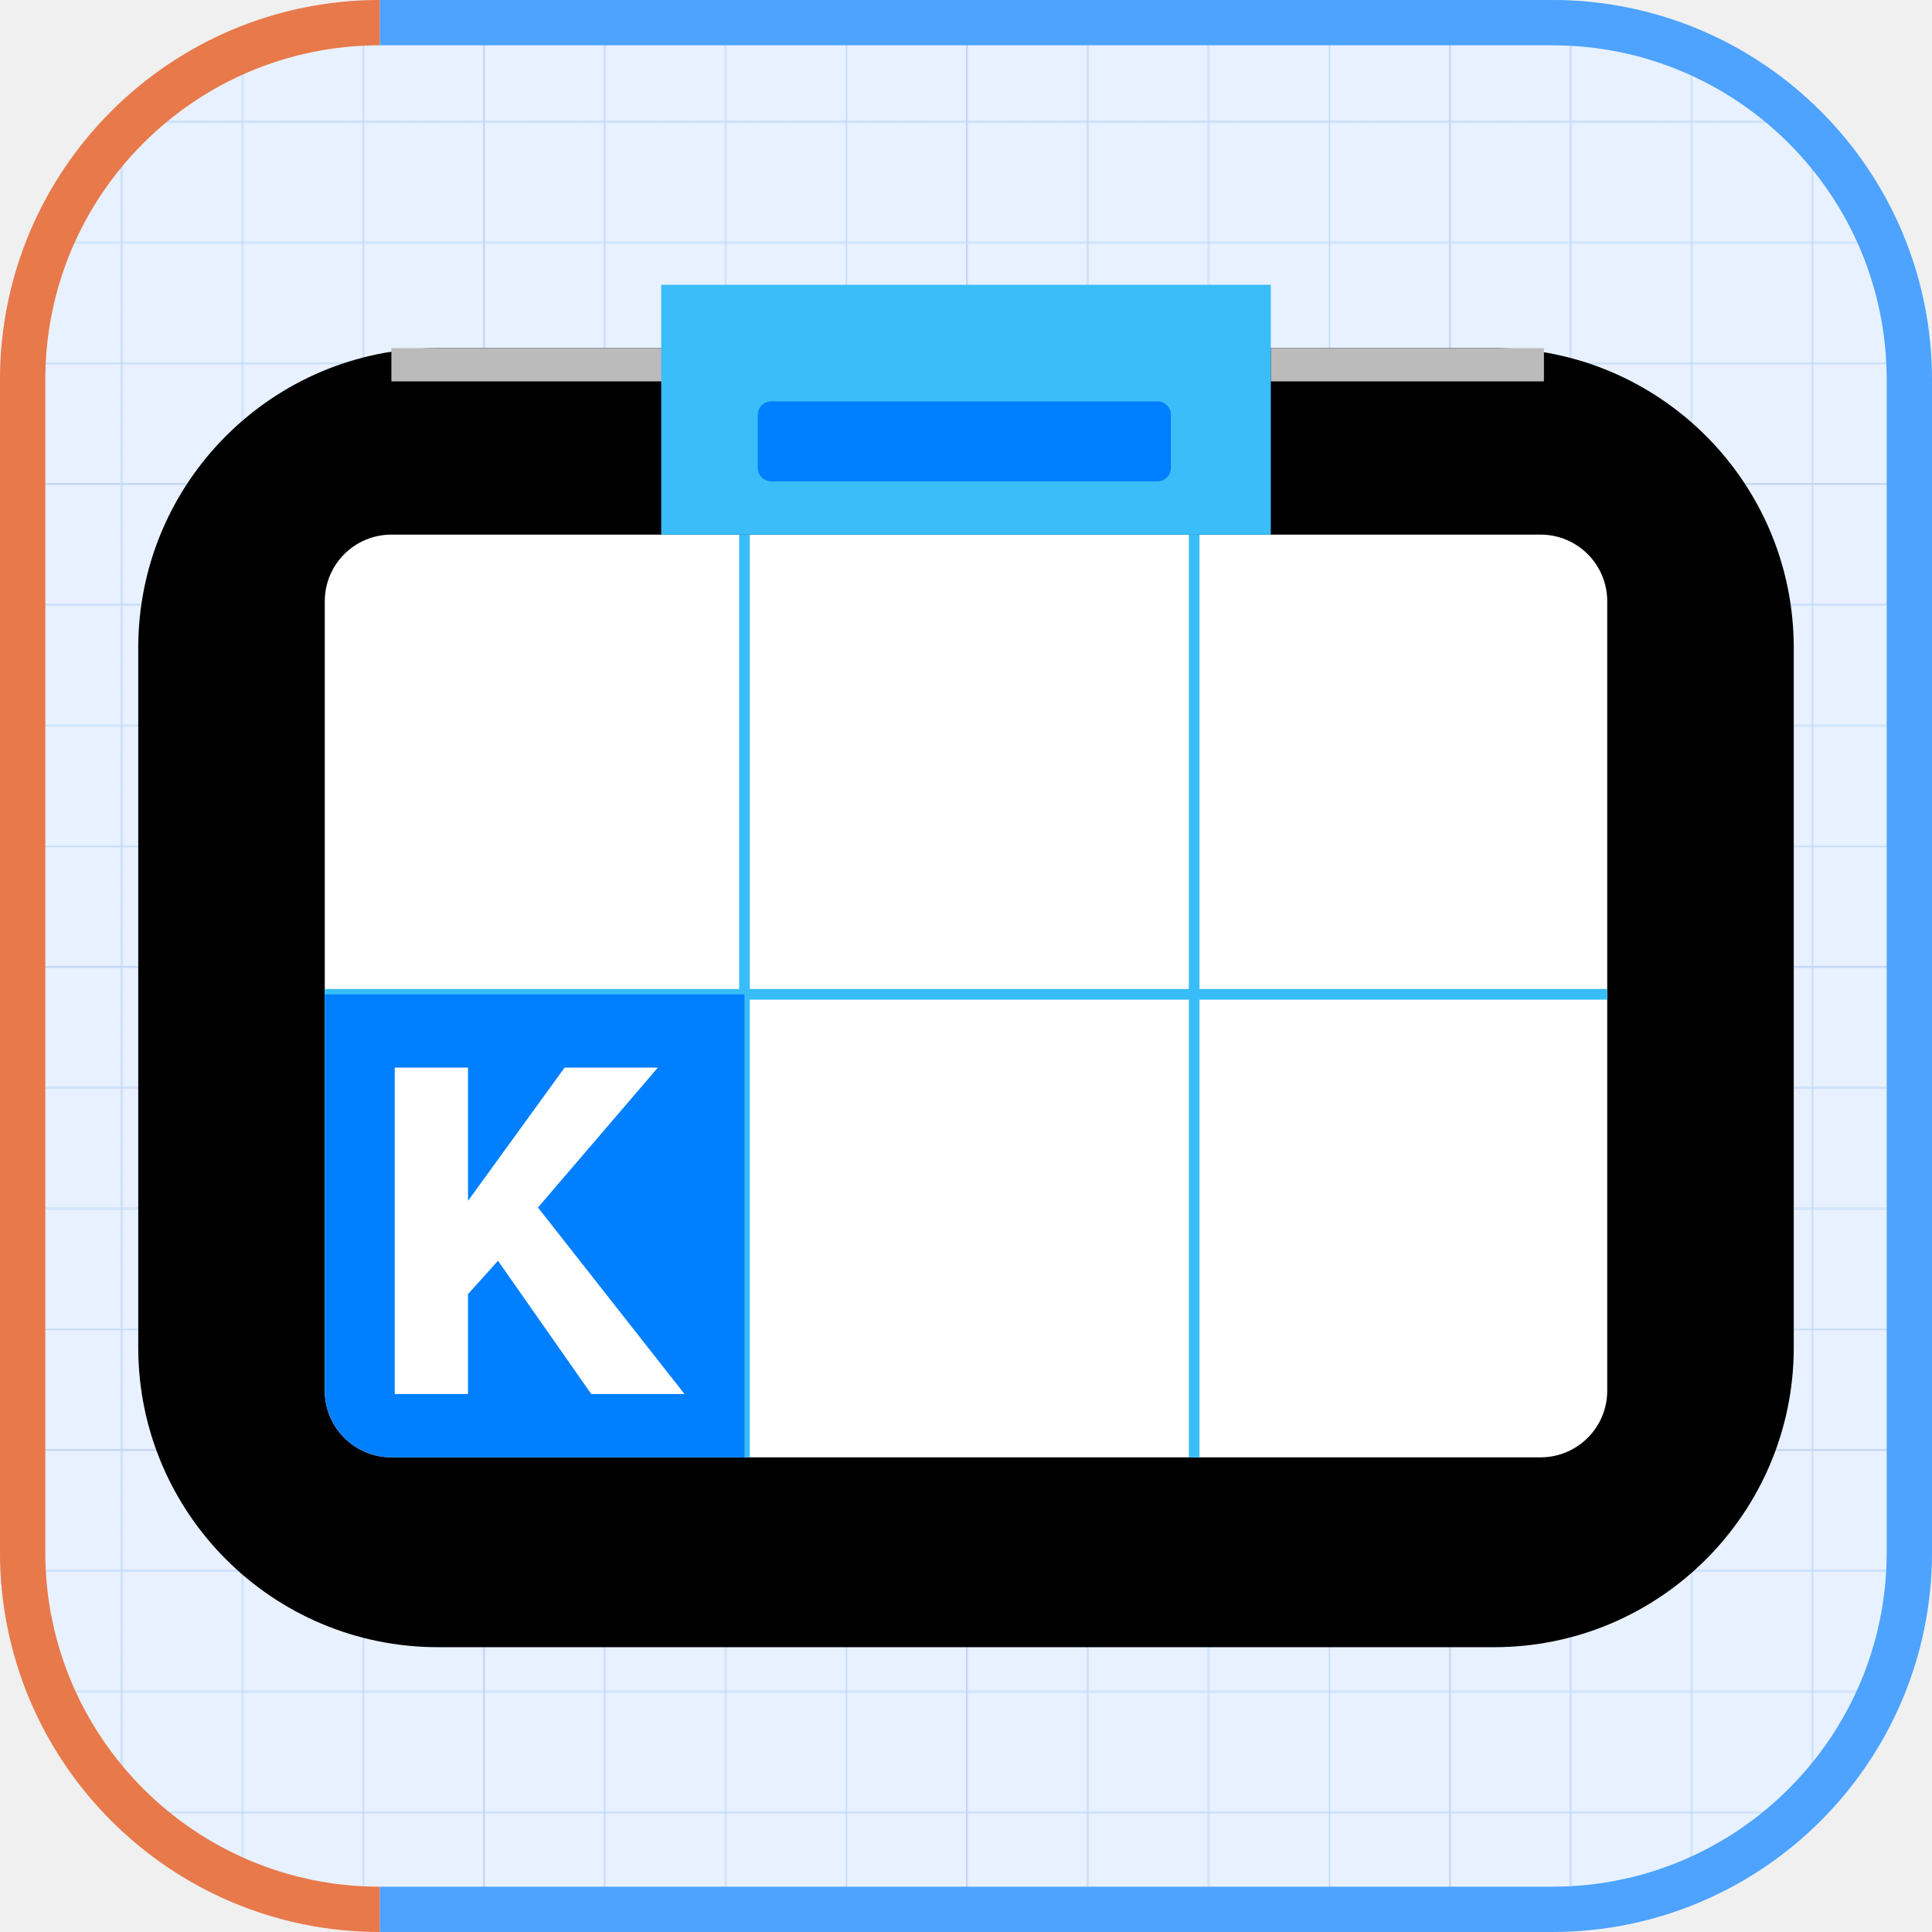
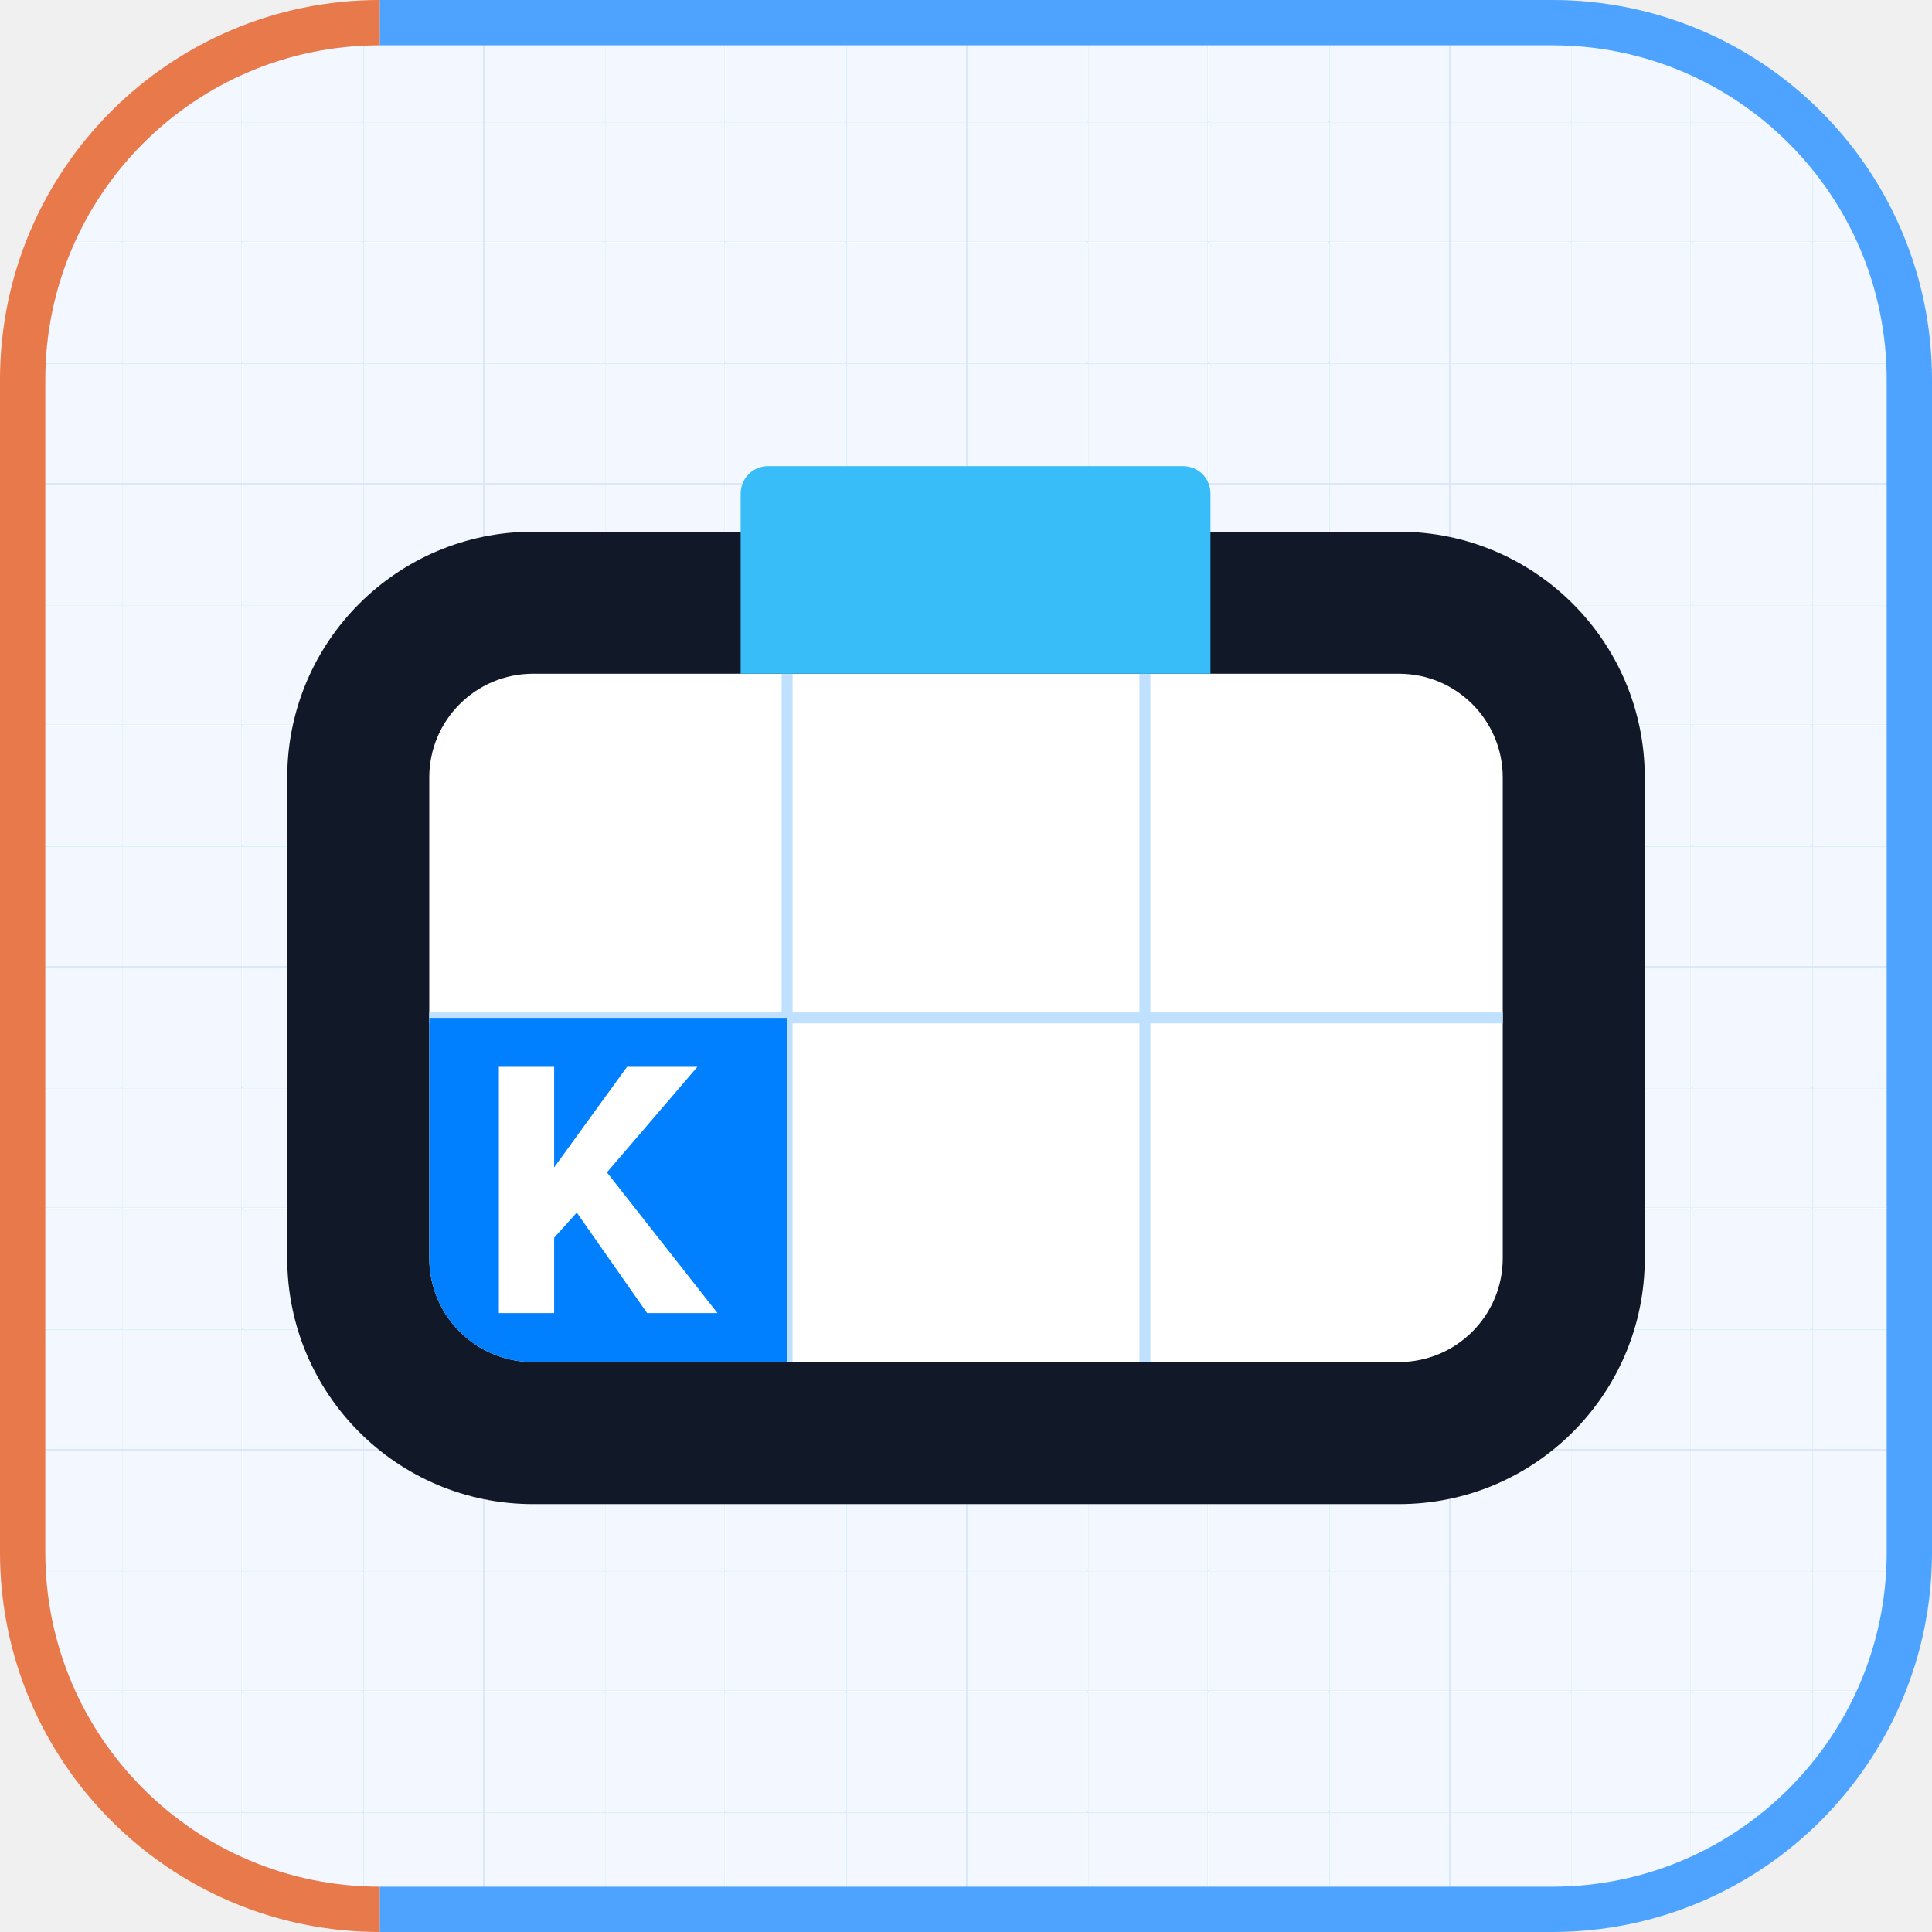
- <svg xmlns="http://www.w3.org/2000/svg" width="1024" height="1024" viewBox="0 0 290 290" role="img" aria-label="Kiit logo: a toolbox with a k tile">
+ <svg xmlns="http://www.w3.org/2000/svg" width="1024" height="1024" viewBox="0 0 290 290" role="img" aria-label="Kiit logo: a toolbox with a k tile, blueprint">
  <defs>
    <pattern id="grid" width="18.125" height="18.125" patternUnits="userSpaceOnUse">
-       <path d="M18.125 0H0V18.125" fill="none" stroke="#C4D8F6" stroke-width="0.57" />
+       <path d="M18.125 0H0V18.125" fill="none" stroke="#DCE8FA" stroke-width="0.5" />
    </pattern>
    <clipPath id="frame">
      <rect width="290" height="290" rx="57" />
    </clipPath>
  </defs>
  <g clip-path="url(#frame)">
-     <rect width="290" height="290" fill="#E8F1FF" />
+     <rect width="290" height="290" fill="#F3F7FF" />
    <rect width="290" height="290" fill="url(#grid)" />
  </g>
  <path d="M 57 3.4 H 233 A 53.6 53.6 0 0 1 286.6 57 V 233 A 53.6 53.6 0 0 1 233 286.6 H 57" fill="none" stroke="#4DA3FF" stroke-width="6.8" />
  <path d="M 57 3.4 A 53.6 53.6 0 0 0 3.4 57 V 233 A 53.6 53.6 0 0 0 57 286.6" fill="none" stroke="#E8794A" stroke-width="6.8" />
-   <g transform="translate(11.75 33.25)">
-     <rect x="9" y="19" width="248.5" height="195" rx="45" fill="#000" />
-     <rect x="47" y="19" width="41" height="5" fill="#BBB" />
-     <rect x="179" y="19" width="41" height="5" fill="#BBB" />
-     <rect x="37" y="47" width="192.5" height="138.5" rx="10" fill="#FFF" />
-     <g stroke="#38BDF8" stroke-width="1.6">
-       <path d="M100 47V185.5M167.5 47V185.5M37 116H229.5" />
-     </g>
-     <path d="M37 116H100V185.5H47A10 10 0 0 1 37 175.5Z" fill="#007FFF" />
-     <path d="M47.5 127H58.5V147L73 127H87L69 148L91 176H77L63 156L58.5 161V176H47.5Z" fill="#FFF" />
-     <rect x="87.5" y="9.5" width="91.5" height="37.5" fill="#3ABDF8" />
-     <rect x="102" y="27" width="62" height="12" rx="2" fill="#007FFF" />
+   <g transform="translate(145 145) scale(0.82) translate(-133.25 -106.5)">
+     <rect x="9" y="27" width="248.5" height="178" rx="45" fill="#111827" />
+     <rect x="35" y="53" width="196.5" height="126" rx="19" fill="#FFFFFF" />
+     <path d="M100.5 53V179M166 53V179M35 116H231.5" stroke="#BFE0FF" stroke-width="2" />
+     <path d="M35 116H100.5V179H54A19 19 0 0 1 35 160Z" fill="#007FFF" />
+     <path transform="translate(67.75 147.5) scale(0.92) translate(-69.25 -151.5)" d="M47.5 127H58.5V147L73 127H87L69 148L91 176H77L63 156L58.5 161V176H47.5Z" fill="#FFFFFF" />
+     <path d="M92 53V20A5 5 0 0 1 97 15H173A5 5 0 0 1 178 20V53Z" fill="#38BDF8" />
  </g>
</svg>
